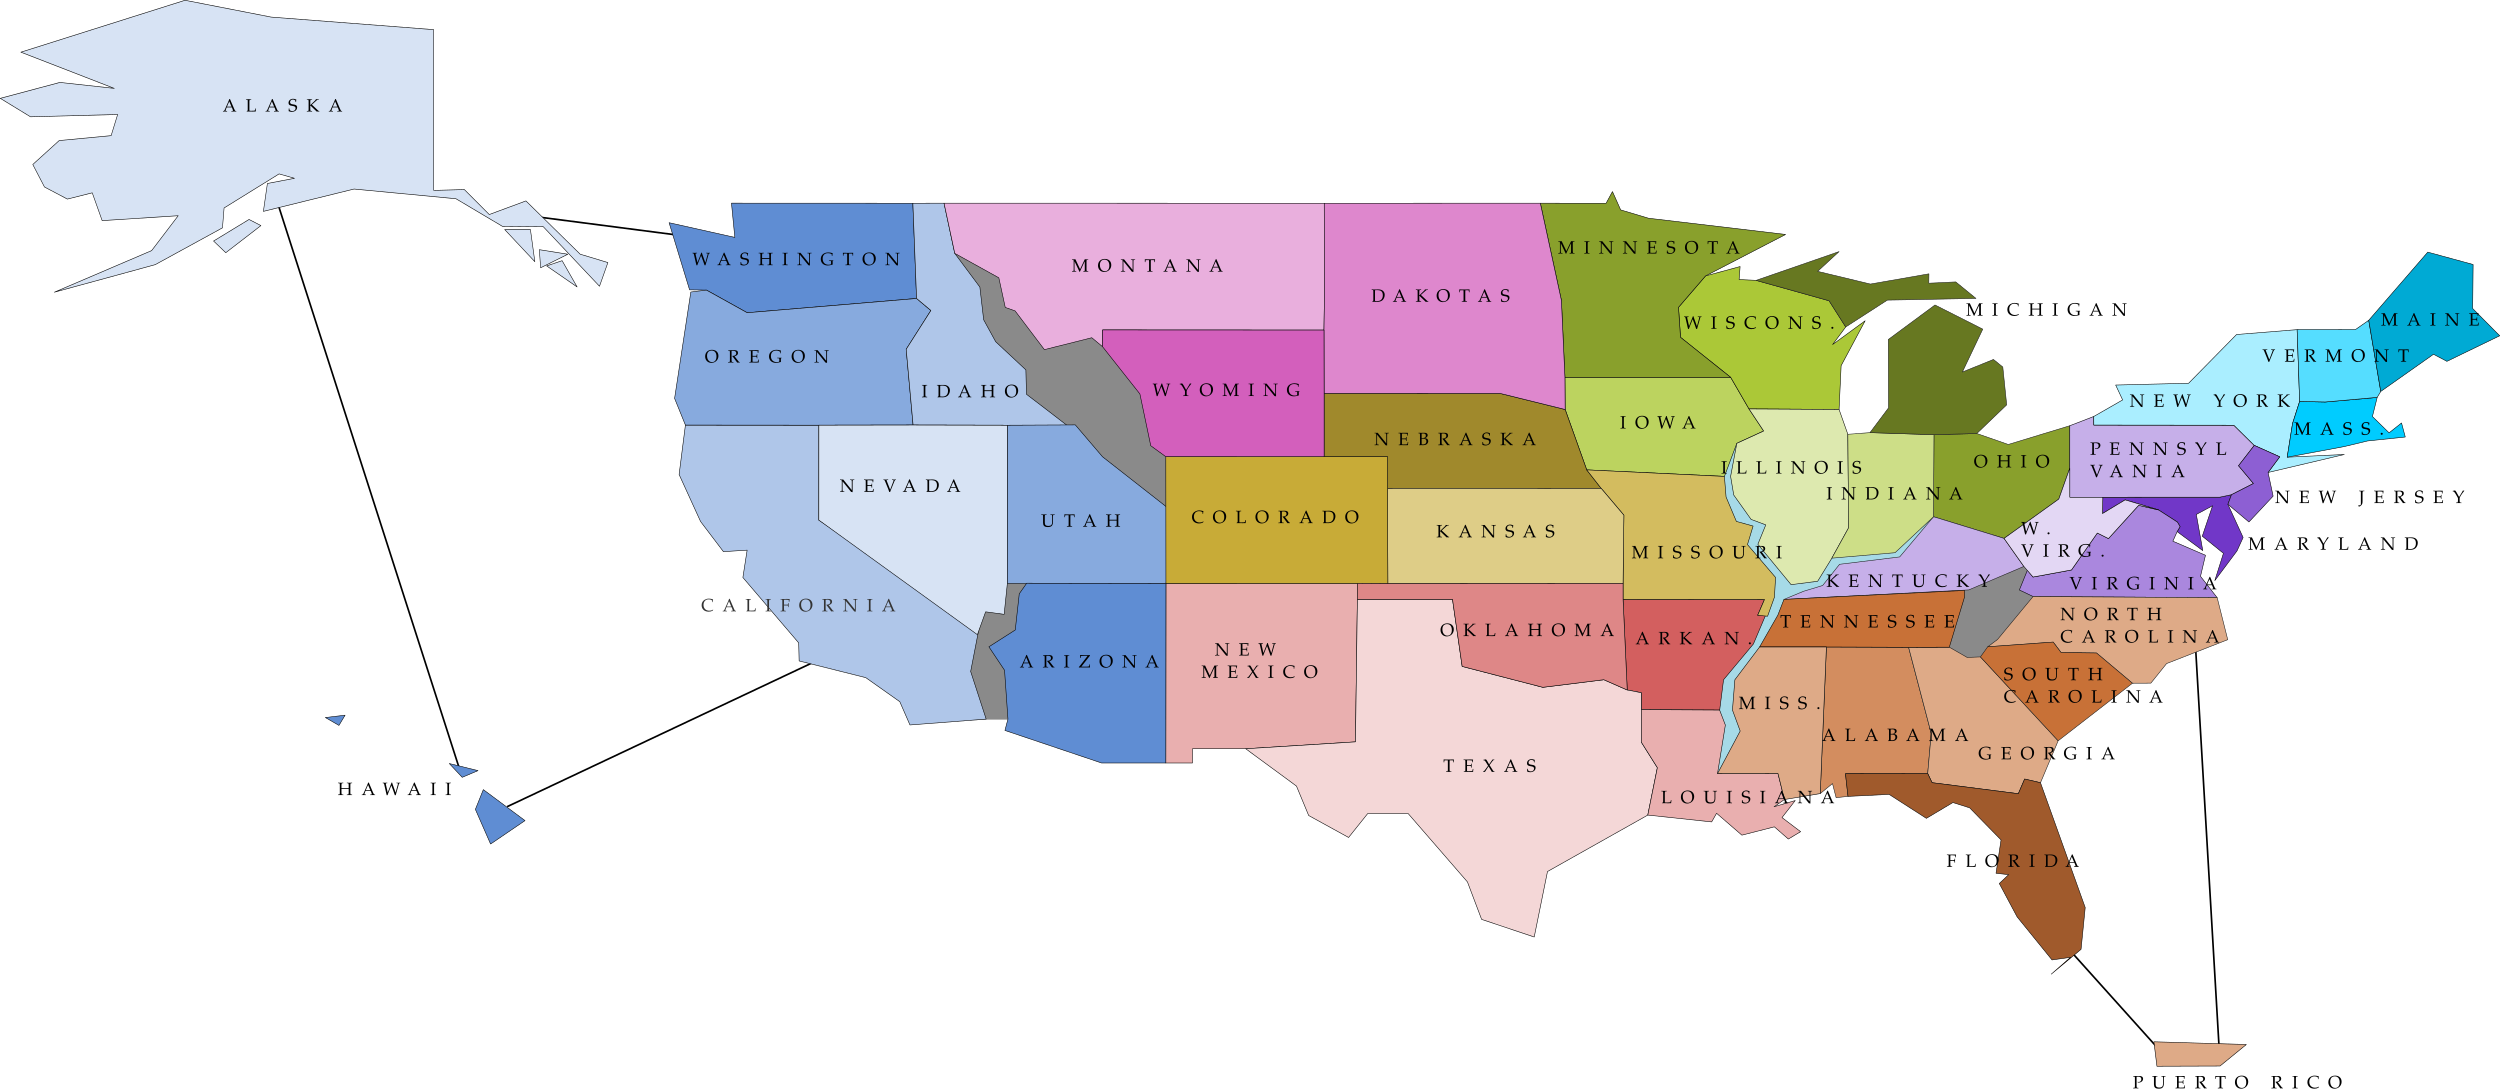
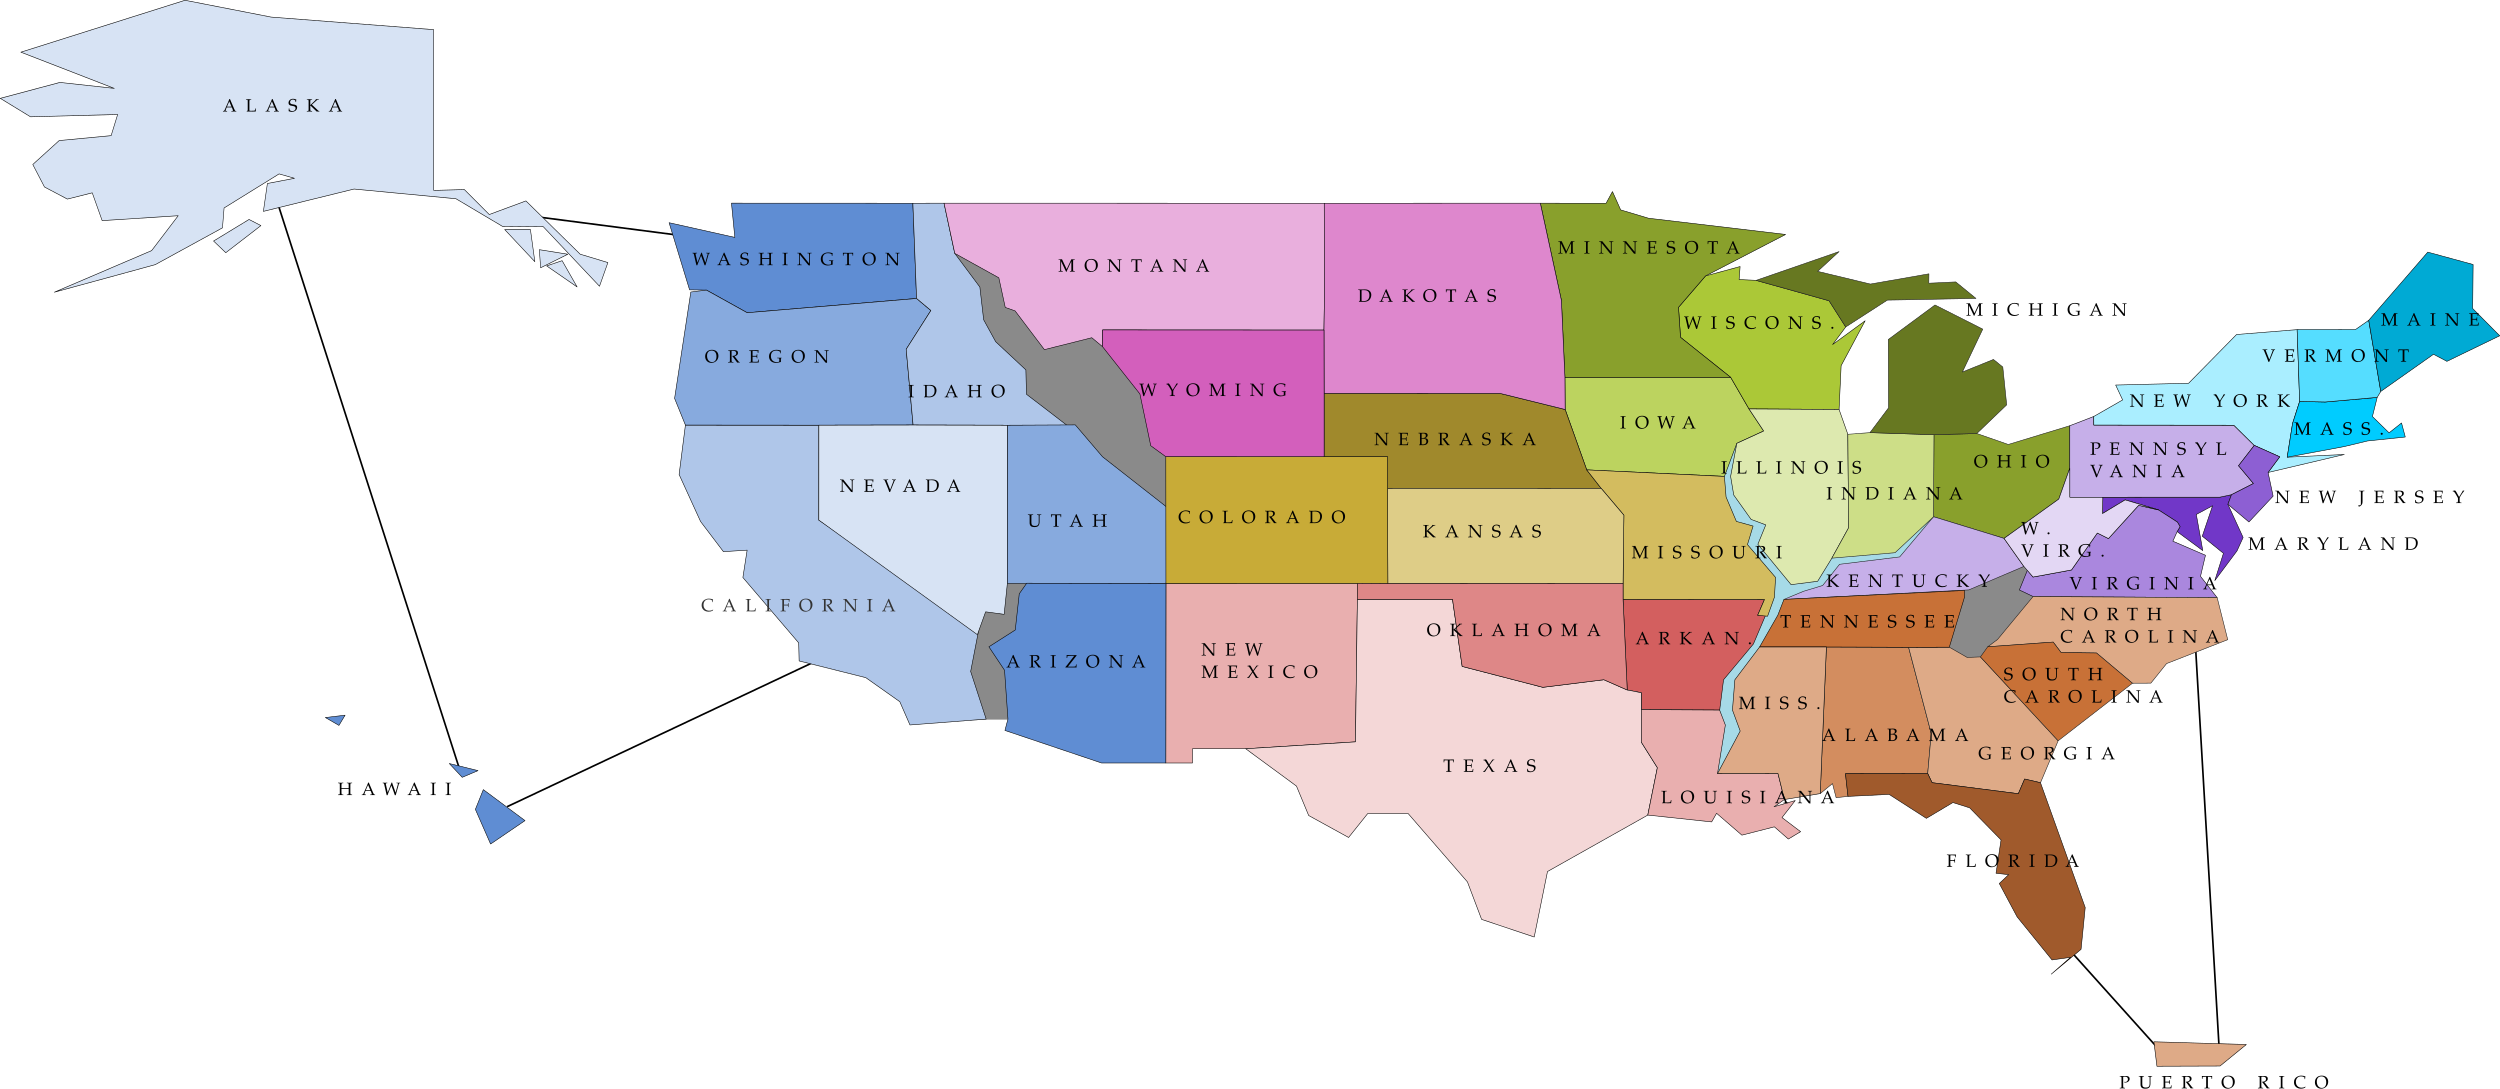
<svg xmlns="http://www.w3.org/2000/svg" width="147.91mm" height="64.407mm" viewBox="0 0 147.91 64.407" version="1.1" id="svg1" xml:space="preserve">
  <defs id="defs1">
    <rect x="208.486" y="1042.02" width="64.1" height="15.378" id="rect56" />
    <linearGradient id="swatch40">
      <stop style="stop-color:#9bb8e2;stop-opacity:1;" offset="0" id="stop40" />
    </linearGradient>
    <linearGradient id="swatch25">
      <stop style="stop-color:#ff4242;stop-opacity:1;" offset="0" id="stop25" />
    </linearGradient>
    <rect x="208.486" y="1042.02" width="64.1" height="15.378" id="rect56-1" />
    <rect x="208.486" y="1042.02" width="64.1" height="15.378" id="rect56-3" />
    <rect x="208.486" y="1042.02" width="64.1" height="15.378" id="rect56-0" />
    <rect x="208.486" y="1042.02" width="64.1" height="15.378" id="rect56-5" />
    <rect x="208.486" y="1042.02" width="64.1" height="15.378" id="rect56-0-6" />
    <rect x="208.486" y="1042.02" width="64.1" height="15.378" id="rect56-0-6-3" />
    <rect x="208.486" y="1042.02" width="64.1" height="15.378" id="rect56-5-6" />
    <rect x="208.486" y="1042.02" width="64.1" height="15.378" id="rect56-5-5" />
    <rect x="208.486" y="1042.02" width="64.1" height="15.378" id="rect56-5-6-0" />
    <rect x="208.486" y="1042.02" width="64.1" height="15.378" id="rect56-5-6-0-0" />
    <rect x="208.486" y="1042.02" width="64.1" height="15.378" id="rect56-5-6-0-0-3" />
    <rect x="208.486" y="1042.02" width="64.1" height="15.378" id="rect56-5-6-0-0-3-6" />
    <rect x="208.486" y="1042.02" width="64.1" height="15.378" id="rect56-5-6-0-0-3-6-3" />
    <rect x="208.486" y="1042.02" width="64.1" height="15.378" id="rect56-5-6-0-0-3-6-3-73" />
    <rect x="208.486" y="1042.02" width="64.1" height="15.378" id="rect56-5-6-0-0-3-6-3-7-2" />
    <rect x="208.486" y="1042.02" width="64.1" height="15.378" id="rect56-5-6-0-0-3-6-3-73-9" />
    <rect x="208.486" y="1042.02" width="64.1" height="15.378" id="rect56-5-6-0-0-3-6-3-73-7" />
    <rect x="208.486" y="1042.02" width="64.1" height="15.378" id="rect56-5-6-0-0-3-6-3-73-3" />
  </defs>
  <g id="layer1" transform="translate(-25.86457,-219.537)">
    <g style="stroke-linecap:round;stroke-linejoin:round" id="g2" transform="matrix(0.2645833,0,0,0.2645833,7.97556,22.24916)">
      <rect style="opacity:0.742;fill:#87cdde;fill-opacity:1;fill-rule:evenodd;stroke:none;stroke-width:0.692;stroke-linejoin:bevel;stroke-dasharray:0.692, 5.533;stroke-dashoffset:0;stroke-opacity:1;paint-order:stroke fill markers" id="rect505" width="67.124" height="76.291" x="433.64" y="843.104" />
      <rect style="opacity:0.763;fill:#666666;fill-opacity:1;fill-rule:evenodd;stroke:none;stroke-width:0.85;stroke-linejoin:bevel;stroke-dasharray:0.85, 6.801;stroke-dashoffset:0;stroke-opacity:1;paint-order:stroke fill markers" id="rect484" width="69.647" height="108.829" x="274.548" y="797.742" />
      <rect style="opacity:0.763;fill:#666666;fill-opacity:1;fill-rule:evenodd;stroke:none;stroke-width:0.35;stroke-linecap:round;stroke-linejoin:bevel;stroke-dasharray:0.35, 2.799;stroke-dashoffset:0;stroke-opacity:1;paint-order:stroke fill markers" id="rect484-2" width="35.832" height="35.827" x="497.288" y="865.295" />
      <path style="fill:none;stroke:#000000;stroke-width:0.378;stroke-linecap:butt;stroke-linejoin:miter;stroke-dasharray:none;stroke-opacity:1" d="m 558.503,889.348 5.34,90.785" id="path96" />
      <path style="fill:none;stroke:#000000;stroke-width:0.378;stroke-linecap:butt;stroke-linejoin:miter;stroke-dasharray:none;stroke-opacity:1" d="m 529.895,957.528 19.886,22.134" id="path95" />
      <path style="fill:none;stroke:#000000;stroke-width:0.378;stroke-linecap:butt;stroke-linejoin:miter;stroke-dasharray:none;stroke-opacity:1" d="m 185.129,793.812 38.612,5.011" id="path94" />
      <path style="fill:none;stroke:#000000;stroke-width:0.378;stroke-linecap:butt;stroke-linejoin:miter;stroke-dasharray:none;stroke-opacity:1" d="m 129.839,791.509 40.665,126.549" id="path92" />
      <path style="fill:none;stroke:#000000;stroke-width:0.378;stroke-linecap:butt;stroke-linejoin:miter;stroke-dasharray:none;stroke-opacity:1" d="m 181.003,926.043 68.21,-32.164" id="path93" />
      <path d="m 537.83,856.845 26.13,-0.01 2.64,-0.56 -0.8,2.15 3.4,7.42 -1.37,3 -4.96,6.64 1.93,-6.1 -4.73,-3.83 2.3,-6.81 -3.64,1.95 1.45,8.08 -5.73,-4.24 0.65,-1.11 -0.58,-1.01 -4.25,-2.74 -7.45,-2.24 -5.07,3.06 z" id="Maryland" style="fill:#7137c8;stroke:#000000;stroke-width:0.121;stroke-linecap:round;stroke-linejoin:round;stroke-dasharray:none;stroke-opacity:1" />
      <path d="m 417.55,830.065 h 37.09 l 4.07,7.03 3.28,4.94 -6,2.75 -2.78,7.4 -30.79,-1.46 -4.82,-13.5 z" id="Iowa" style="fill:#bcd35f;stroke:#000000;stroke-width:0.121;stroke-linecap:round;stroke-linejoin:round;stroke-dasharray:none;stroke-opacity:1" />
      <path d="m 500.07,842.855 9.58,-0.26 7.03,2.45 13.76,-4.19 v 9.49 l -2.46,6.91 -12.24,8.79 -15.77,-4.84 z" id="Ohio" style="fill:#89a02c;stroke:#1b1b1b;stroke-width:0.121;stroke-linecap:round;stroke-linejoin:round;stroke-dasharray:none;stroke-opacity:1" />
      <path d="m 530.44,840.855 5.36,-2.07 0.01,1.92 31.32,0.04 4.57,4.51 -3.52,4.54 3.33,3.98 -4.91,2.5 -2.64,0.56 -26.13,0.01 h -7.39 v -6.5 z" id="Pennsylvania" style="fill:#c6afe9;stroke:#000000;stroke-width:0.121;stroke-linecap:round;stroke-linejoin:round;stroke-dasharray:none;stroke-opacity:1" />
      <path d="m 363.7,833.605 39.35,0.02 14.55,3.6 4.82,13.5 3.24,4.14 -47.78,-0.02 v -7.08 l -14.18,0.01 z" id="Nebraska" style="fill:#a0892c;stroke:#000000;stroke-width:0.121;stroke-linecap:round;stroke-linejoin:round;stroke-dasharray:none;stroke-opacity:1" />
      <path d="m 271.74,791.105 0.83,21.29 -37.88,3.19 -9.11,-5.06 -3.77,-0.06 -4.58,-15.01 14.7,3.29 -0.75,-7.66 z" id="Washington" style="fill:#5f8dd3;stroke:#000000;stroke-width:0.121;stroke-linecap:round;stroke-linejoin:round;stroke-dasharray:none;stroke-opacity:1" />
      <path d="m 549.251,978.61 20.67,0.61 -5.891,4.81 -14.099,0.052 z" id="Puerto Rico" style="fill:#deaa87;stroke:#000000;stroke-width:0.121;stroke-linecap:round;stroke-linejoin:round;stroke-dasharray:none;stroke-opacity:1" />
      <path d="m 476.02,890.325 18.38,0.08 5.06,19.28 -0.79,8.94 -18.39,0.03 0.57,5.08 -2.66,0.29 -0.81,-3.16 -2.74,2.24 z" id="Alabama" style="fill:#d38d5f;stroke:#1b1b1b;stroke-width:0.121;stroke-linecap:round;stroke-linejoin:round;stroke-dasharray:none;stroke-opacity:1" />
      <path d="m 430.55,879.665 31.63,0.03 -1.53,3.54 1.87,-0.24 -2.823,6.659 -6.679,8.001 -0.867,6.78 -17.531,-0.11 v -3.77 l -3.14,-0.61 z" id="Arkansas" style="fill:#d35f5f;stroke:#000000;stroke-width:0.121;stroke-linecap:round;stroke-linejoin:round;stroke-dasharray:none;stroke-opacity:1" />
      <path d="m 328.33,876.125 h 42.82 l -0.01,3.54 -0.43,31.88 -24.55,1.54 h -11.9 v 3.19 h -5.96 z" id="New Mexico" style="fill:#e9afaf;stroke:#000000;stroke-width:0.121;stroke-linecap:round;stroke-linejoin:round;stroke-dasharray:none;stroke-opacity:1" />
      <path d="m 371.14,879.665 h 21.27 l 2.16,15.01 18.04,4.67 13.63,-1.7 5.24,2.3 3.14,0.61 v 3.77 l 0.01,7.28 3.59,5.71 -2.14,10.6 -22.43,12.62 -2.97,14.65 -11.76,-3.94 -3.17,-8.38 -13.26,-15.29 h -9.04 l -4.28,5.35 -8.92,-4.91 -2.73,-6.58 -11.36,-8.35 24.55,-1.54 z" id="Texas" style="fill:#f4d7d7;stroke:#000000;stroke-width:0.121;stroke-linecap:round;stroke-linejoin:round;stroke-dasharray:none;stroke-opacity:1" />
      <path d="m 220.88,840.705 29.84,0.03 -0.01,21.22 35.866,24.001 -1.911,9.849 3.465,10.649 -17.04,1.31 -2.27,-5.2 -7.61,-5.38 -14.9,-3.73 -0.1,-4.04 -12.48,-14.62 0.95,-6.12 -5.3,0.34 -5.11,-6.74 -4.8,-10.51 z" id="California" style="fill:#afc6e9;fill-opacity:1;fill-rule:evenodd;stroke:#000000;stroke-width:0.121;stroke-linecap:round;stroke-linejoin:round;stroke-dasharray:none;stroke-dashoffset:0;stroke-opacity:1" />
      <path d="m 470.87,877.886 4.307,-1.307 3.781,-4.741 13.443,-1.649 7.57,-8.984 15.77,4.84 4.43,6.27 -12.322,5.251 -41.318,2.119 z" id="Kentucky" style="fill:#c6afe9;stroke:#1b1b1b;stroke-width:0.121;stroke-linecap:round;stroke-linejoin:round;stroke-dasharray:none;stroke-opacity:1" />
      <path d="m 494.4,890.405 9.1,-0.03 4.002,2.292 2.958,-0.122 17.38,18.76 -3.95,9.38 -3.54,-0.83 -1.42,3.29 -19.28,-2.47 -0.98,-2.05 0.79,-8.94 z" id="Georgia" style="fill:#deaa87;stroke:#1b1b1b;stroke-width:0.121;stroke-linecap:round;stroke-linejoin:round;stroke-dasharray:none;stroke-opacity:1" />
      <path d="m 448.99,807.355 7.73,-2.1 -0.22,2.91 3.8,0.18 16.32,4.56 3.72,5.86 -2.94,3.94 7.28,-5.32 -5.37,10.04 -0.46,9.79 -20.14,-0.12 -4.07,-7.03 -11.25,-8.98 -0.45,-6.71 z" id="Wisconsin" style="fill:#abc837;stroke:#000000;stroke-width:0.121;stroke-linecap:round;stroke-linejoin:round;stroke-dasharray:none;stroke-opacity:1" />
      <path d="m 225.58,810.525 9.11,5.06 37.88,-3.19 3.2,2.69 -5.52,8.67 1.54,16.94 -21.07,0.04 -29.84,-0.03 -2.42,-5.96 3.63,-23.79 z" id="Oregon" style="fill:#87aade;stroke:#000000;stroke-width:0.121;stroke-linecap:round;stroke-linejoin:round;stroke-dasharray:none;stroke-opacity:1" />
      <path d="m 422.42,850.725 30.79,1.46 0.37,4.6 2.311,5.47 3.732,1.028 -1.254,4.147 6.282,7.349 -0.255,4.415 -1.534,4.258 -2.213,-0.216 1.53,-3.54 -31.63,-0.03 v -3.53 l 0.18,-15.28 -5.07,-5.99 z" id="Missouri" style="fill:#d3bc5f;stroke:#000000;stroke-width:0.121;stroke-linecap:round;stroke-linejoin:round;stroke-dasharray:none;stroke-opacity:1" />
      <path d="m 520.978,873.123 1.242,1.562 8.6,-1.58 5.78,-8.26 2.49,1.24 6.74,-7.43 4.44,1.02 4.25,2.74 0.58,1.01 -0.65,1.11 -0.96,2.14 7.29,3.15 -1.11,4.7 3.73,4.78 -41.17,-0.26 -3.064,-1.46 z" id="Virginia" style="fill:#aa87de;stroke:#000000;stroke-width:0.121;stroke-linecap:round;stroke-linejoin:round;stroke-dasharray:none;stroke-opacity:1" />
      <path d="m 465.16,883.205 1.37,-3.52 40.392,-2.004 -0.005,1.444 -3.418,11.25 -9.1,0.03 -18.38,-0.08 h -14.94 z" id="Tennessee" style="fill:#c87137;stroke:#000000;stroke-width:0.121;stroke-linecap:round;stroke-linejoin:round;stroke-dasharray:none;stroke-opacity:1" />
      <path d="m 434.62,904.325 17.521,0.11 1.28,3.353 -1.752,10.847 13.52,-0.02 1.45,5.82 -2.33,1.62 4.74,-1.39 -2.96,3.81 4.16,3.15 -2.74,1.65 -3.13,-2.73 -7.26,1.86 -5.66,-4.89 -1.1,1.93 -14.28,-1.53 2.14,-10.6 -3.59,-5.71 z" id="Louisiana" style="fill:#e9afaf;stroke:#000000;stroke-width:0.121;stroke-linecap:round;stroke-linejoin:round;stroke-dasharray:none;stroke-opacity:1" />
      <path d="m 535.8,838.785 6.46,-3.7 -1.56,-3.33 16.31,-0.4 10.72,-10.9 13.55,-1.09 0.56,16.05 -1.58,4.93 -1.2,7.54 12.76,-0.6 -17.04,4.02 2.6,-3.5 -5.68,-2.55 -4.57,-4.51 -31.32,-0.04 z" id="New York" style="fill:#aaeeff;stroke:#000000;stroke-width:0.121;stroke-linecap:round;stroke-linejoin:round;stroke-dasharray:none;stroke-opacity:1" />
      <path d="m 272.57,812.395 -0.83,-21.29 6.97,-0.01 2.4,11.22 5.612,7.529 0.848,7.316 2.693,4.913 6.747,6.295 0.141,5.458 4.669,3.567 5.021,3.874 -13.912,-0.522 -21.14,-0.05 -1.54,-16.94 5.52,-8.67 z" id="Idaho" style="fill:#afc6e9;stroke:#000000;stroke-width:0.121;stroke-linecap:round;stroke-linejoin:round;stroke-dasharray:none;stroke-opacity:1" />
      <path d="m 498.67,918.625 0.98,2.05 19.28,2.47 1.42,-3.29 3.54,0.83 10,27.91 -0.93,9.34 -6.66,5.55 4.31,-3.76 -4.14,0.58 -7.8,-9.62 -3.99,-7.47 2.09,-1.98 -2.82,-0.31 1.12,-7.45 -7.02,-7.18 -3.75,-1.18 -5.93,3.53 -8.34,-5.36 -9.18,0.45 -0.57,-5.08 z" id="Florida" style="fill:#a05a2c;stroke:#000000;stroke-width:0.121;stroke-linecap:round;stroke-linejoin:round;stroke-dasharray:none;stroke-opacity:1" />
      <path d="m 454.597,852.185 1.393,-7.4 6,-2.75 -3.28,-4.94 20.14,0.12 1.96,5.55 0.18,20.9 -3.75,6.8 -3.18,5.17 -5.939,0.755 -7.431,-9.025 1.77,-4.34 -3.281,-1.221 -3.883,-5.457 z" id="Illinois" style="fill:#dde9af;stroke:#000000;stroke-width:0.121;stroke-linecap:round;stroke-linejoin:round;stroke-dasharray:none;stroke-opacity:1" />
      <path d="m 278.71,791.095 85.02,0.01 0.03,21.64 -0.09,6.72 -49.5,-0.03 -0.03,3.73 -2.39,-1.99 -10.6,2.66 -6.55,-8.66 -2.201,-0.774 -1.439,-6.626 -9.85,-5.46 z" id="Montana" style="fill:#e9afdd;stroke:#000000;stroke-width:0.121;stroke-linecap:round;stroke-linejoin:round;stroke-dasharray:none;stroke-opacity:1" />
      <path d="m 412.05,791.095 14.7,0.02 1.43,-2.62 1.83,4.1 6.23,1.86 30.65,3.63 -17.9,9.27 -6.05,7.02 0.45,6.71 11.25,8.98 h -37.09 l -0.79,-17.25 z" id="Minnesota" style="fill:#89a02c;stroke:#000000;stroke-width:0.121;stroke-linecap:round;stroke-linejoin:round;stroke-dasharray:none;stroke-opacity:1" />
      <path d="m 480.81,842.765 4.95,-0.37 14.31,0.46 -0.1,18.35 -8.6,8.04 -14.13,1.22 3.75,-6.8 z" id="Indiana" style="fill:#cdde87;stroke:#1b1b1b;stroke-width:0.121;stroke-linecap:round;stroke-linejoin:round;stroke-dasharray:none;stroke-opacity:1" />
      <path d="m 581.84,835.415 5.71,0.13 11.63,-1.03 -1.07,4.28 3.73,3.65 2.78,-2.21 0.84,3.14 -8.43,0.88 -5.24,1.26 -12.73,2.37 1.2,-7.54 z" id="Massachusetts" style="fill:#00ccff;stroke:#000000;stroke-width:0.121;stroke-linecap:round;stroke-linejoin:round;stroke-dasharray:none;stroke-opacity:1" />
      <path d="m 377.88,854.845 47.78,0.02 5.07,5.99 -0.18,15.28 -52.6,0.04 z" id="Kansas" style="fill:#decd87;stroke:#000000;stroke-width:0.121;stroke-linecap:round;stroke-linejoin:round;stroke-dasharray:none;stroke-opacity:1" />
      <path d="m 250.72,840.735 21.07,-0.04 21.14,0.05 -0.06,35.38 -0.72,6.91 -4.14,-0.57 -1.84,5.114 -35.46,-25.624 z" id="Nevada" style="fill:#d7e3f4;stroke:#000000;stroke-width:0.121;stroke-linecap:round;stroke-linejoin:round;stroke-dasharray:none;stroke-opacity:1" />
      <path d="m 581.28,819.365 13.05,-0.02 2.96,-2.07 2.69,15.91 -0.8,1.33 -11.63,1.03 -5.71,-0.13 z" id="Vermont" style="fill:#55ddff;stroke:#000000;stroke-width:0.121;stroke-linecap:round;stroke-linejoin:round;stroke-dasharray:none;stroke-opacity:1" />
      <path d="m 566.6,856.275 4.91,-2.5 -3.33,-3.98 3.52,-4.54 5.68,2.55 -2.6,3.5 1.13,5.29 -5.41,5.78 -4.7,-3.95 z" id="New Jersey" style="fill:#8d5fd3;stroke:#000000;stroke-width:0.121;stroke-linecap:round;stroke-linejoin:round;stroke-dasharray:none;stroke-opacity:1" />
      <path d="m 522.23,879.045 41.17,0.26 2.36,9.39 -13.67,5.34 -3.52,4.38 -4.12,0.02 -8.03,-6.76 -7.95,-0.13 -1.74,-2.31 -14.64,1.05 2.195,-1.638 z" id="North Carolina" style="fill:#deaa87;stroke:#1b1b1b;stroke-width:0.121;stroke-linecap:round;stroke-linejoin:round;stroke-dasharray:none;stroke-opacity:1" />
      <path d="m 292.93,840.745 15.134,-0.08 6.086,7.13 18.484,14.482 -4.304,13.848 h -35.46 z" id="Utah" style="fill:#87aade;stroke:#000000;stroke-width:0.121;stroke-linecap:round;stroke-linejoin:round;stroke-dasharray:none;stroke-opacity:1" />
      <path d="m 363.73,791.105 48.32,-0.01 4.71,21.72 0.79,17.25 0.05,7.16 -14.55,-3.6 -39.35,-0.02 -0.03,-14.14 0.09,-6.72 z" id="Dakotas" style="fill:#de87cd;stroke:#000000;stroke-width:0.121;stroke-linecap:round;stroke-linejoin:round;stroke-dasharray:none;stroke-opacity:1" />
      <path d="m 512.09,890.285 14.64,-1.05 1.74,2.31 7.95,0.13 8.03,6.76 -16.61,12.87 -17.38,-18.76 z" id="South Carolina" style="fill:#c87137;stroke:#1b1b1b;stroke-width:0.121;stroke-linecap:round;stroke-linejoin:round;stroke-dasharray:none;stroke-opacity:1" />
      <path d="m 455.01,904.435 0.54,-6.78 5.53,-7.33 h 14.94 l -1.38,32.78 -8,1.33 -1.45,-5.82 -13.52,0.02 5.07,-9.51 z" id="Mississippi" style="fill:#deaa87;stroke:#000000;stroke-width:0.121;stroke-linecap:round;stroke-linejoin:round;stroke-dasharray:none;stroke-opacity:1" />
      <path d="m 328.3,847.775 h 35.4 l 14.18,-0.01 v 7.08 l 0.07,21.33 -6.8,-0.05 h -42.82 z" id="Colorado" style="fill:#c8ab37;stroke:#000000;stroke-width:0.121;stroke-linecap:round;stroke-linejoin:round;stroke-dasharray:none;stroke-opacity:1" />
      <path d="m 371.15,876.125 6.8,0.05 52.6,-0.04 v 3.53 l 0.93,20.28 -5.24,-2.3 -13.63,1.7 -18.04,-4.67 -2.16,-15.01 h -21.27 z" id="Oklahoma" style="fill:#de8787;stroke:#000000;stroke-width:0.121;stroke-linecap:round;stroke-linejoin:round;stroke-dasharray:none;stroke-opacity:1" />
      <path d="m 363.67,819.465 0.03,14.14 v 14.17 h -35.4 l -3.366,-2.445 -2.428,-11.581 -8.366,-10.585 0.03,-3.73 z" id="Wyoming" style="fill:#d35fbc;stroke:#000000;stroke-width:0.121;stroke-linecap:round;stroke-linejoin:round;stroke-dasharray:none;stroke-opacity:1" />
      <path d="m 515.74,866.045 12.24,-8.79 2.46,-6.91 v 6.5 h 7.39 l -0.08,3.65 5.07,-3.06 7.45,2.24 -4.44,-1.02 -6.74,7.43 -2.49,-1.24 -5.78,8.26 -8.6,1.58 -2.05,-2.37 z" id="West Virginia" style="fill:#e3d7f4;stroke:#000000;stroke-width:0.121;stroke-linecap:round;stroke-linejoin:round;stroke-dasharray:none;stroke-opacity:1" />
      <path d="m 597.29,817.275 13.2,-15.24 10.14,2.77 -0.1,9.84 6.05,6.09 -11.81,5.72 -3,-1.58 -11.79,8.31 z" id="Maine" style="fill:#00aad4;stroke:#000000;stroke-width:0.121;stroke-linecap:round;stroke-linejoin:round;stroke-dasharray:none;stroke-opacity:1" />
      <path d="m 173.913,926.64 1.776,-4.415 9.324,6.926 -7.7,5.239 z m -5.835,-10.25 6.419,1.586 -3.527,1.497 z m -27.718,-10.288 4.415,-0.52 -1.37,2.283 z" fill-rule="evenodd" id="Hawaii" style="fill:#5f8dd3;stroke:#000000;stroke-width:0.121;stroke-linecap:round;stroke-linejoin:round;stroke-dasharray:none;stroke-opacity:1" />
      <path d="m 293,906.455 -0.76,-10.92 -3.5,-5.25 5.898,-3.762 0.893,-8.088 1.657,-2.364 31.141,0.053 -0.03,40.15 h -14.35 l -21.62,-7.283 z" id="Arizona" style="fill:#5f8dd3;stroke:#000000;stroke-width:0.121;stroke-linecap:round;stroke-linejoin:round;stroke-dasharray:none;stroke-opacity:1" />
      <g id="RiskMapV2-2-0-3" transform="matrix(0.5043172,0,0,0.5432964,31.19301,745.1743)" style="stroke:#000000;stroke-width:0.231;stroke-linecap:round;stroke-linejoin:round;stroke-dasharray:none;stroke-opacity:1">
        <path d="m 314.6,110.33 6.86,-2.15 6.64,10.8 z m -3.25,-6.68 12.63,1.87 -12.05,5.58 z m -15.37,-8.3 11.42,-0.01 1.96,13.25 z m -129.07,4.74 15.73,-8.88 5.26,2.53 -15.58,11.15 z M 72.33,41.36 98.75,34.81 122.88,37.26 81.47,22.36 154.24,1 l 38.21,6.92 72.07,5.17 0.01,66.17 13.57,-0.36 11.05,10.28 16.26,-5.6 24.06,21.93 12.28,3.44 -3.72,9.75 L 313.1,94.19 295,94.05 274.4,82.69 l -45.2,-4 -40.2,9.19 1.78,-11.48 12,-2.13 -6.82,-1.81 -24.39,14.02 -0.71,8.18 -29.82,15.15 -44.72,11.34 43.13,-17.12 11.78,-14.36 -33.72,2.02 -4.39,-11.44 -11.04,2.57 -10.15,-4.98 -5.18,-9.26 11.7,-9.84 23.04,-2.03 2.89,-8.7 -38.64,0.95 z" fill-rule="evenodd" id="Alaska" style="fill:#d7e3f4;stroke:#000000;stroke-width:0.231;stroke-dasharray:none;stroke-opacity:1" />
      </g>
      <path d="m 509.65,842.595 -9.58,0.26 -14.31,-0.46 4.14,-5.52 -0.05,-15.3 10.45,-7.72 10.68,5.4 -4.56,9.59 6.95,-2.81 2.09,1.69 0.87,8.46 z m -49.35,-34.25 18.55,-6.43 -4.8,4.42 11.81,2.84 13.08,-2.29 -0.03,2.1 6.03,-0.29 4.52,3.69 -19.82,0.38 -9.3,6 -3.72,-5.86 z" fill-rule="evenodd" id="Michigan" style="fill:#677821;stroke:#1b1b1b;stroke-width:0.121;stroke-linecap:round;stroke-linejoin:round;stroke-dasharray:none;stroke-opacity:1" />
      <text xml:space="preserve" id="LabelCalifornia" style="font-style:normal;font-variant:normal;font-weight:normal;font-stretch:normal;font-size:4px;line-height:1.25;font-family:Palatino;-inkscape-font-specification:'Palatino, Normal';font-variant-ligatures:normal;font-variant-caps:normal;font-variant-numeric:normal;font-variant-east-asian:normal;letter-spacing:2px;white-space:pre;shape-inside:url(#rect56);display:inline;fill:#333333" transform="translate(15.92512,-163.1515)">
        <tspan x="208.486" y="1045.511" id="tspan1">CALIFORNIA</tspan>
      </text>
      <text xml:space="preserve" transform="translate(46.90886,-189.8722)" id="LabelNevada" style="font-style:normal;font-variant:normal;font-weight:normal;font-stretch:normal;font-size:4px;line-height:1.25;font-family:Palatino;-inkscape-font-specification:'Palatino, Normal';font-variant-ligatures:normal;font-variant-caps:normal;font-variant-numeric:normal;font-variant-east-asian:normal;letter-spacing:2px;white-space:pre;shape-inside:url(#rect56-1);display:inline;stroke-linecap:round;stroke-linejoin:round">
        <tspan x="208.486" y="1045.511" id="tspan2">NEVADA</tspan>
      </text>
      <text xml:space="preserve" transform="translate(16.71406,-218.7877)" id="LabelOregon" style="font-style:normal;font-variant:normal;font-weight:normal;font-stretch:normal;font-size:4px;line-height:1.25;font-family:Palatino;-inkscape-font-specification:'Palatino, Normal';font-variant-ligatures:normal;font-variant-caps:normal;font-variant-numeric:normal;font-variant-east-asian:normal;letter-spacing:2px;white-space:pre;shape-inside:url(#rect56-3);display:inline;stroke-linecap:round;stroke-linejoin:round">
        <tspan x="208.486" y="1045.511" id="tspan3">OREGON</tspan>
      </text>
      <text xml:space="preserve" transform="translate(13.94551,-240.5634)" id="LabelWashington" style="font-style:normal;font-variant:normal;font-weight:normal;font-stretch:normal;font-size:4px;line-height:1.25;font-family:Palatino;-inkscape-font-specification:'Palatino, Normal';font-variant-ligatures:normal;font-variant-caps:normal;font-variant-numeric:normal;font-variant-east-asian:normal;letter-spacing:2px;white-space:pre;shape-inside:url(#rect56-0);display:inline;stroke-linecap:round;stroke-linejoin:round">
        <tspan x="208.486" y="1045.511" id="tspan4">WASHINGTON</tspan>
      </text>
      <text xml:space="preserve" transform="translate(-91.07623,-274.9187)" id="LabelAlaska" style="font-style:normal;font-variant:normal;font-weight:normal;font-stretch:normal;font-size:4px;line-height:1.25;font-family:Palatino;-inkscape-font-specification:'Palatino, Normal';font-variant-ligatures:normal;font-variant-caps:normal;font-variant-numeric:normal;font-variant-east-asian:normal;letter-spacing:2px;white-space:pre;shape-inside:url(#rect56-0-6);display:inline;stroke-linecap:round;stroke-linejoin:round">
        <tspan x="208.486" y="1045.511" id="tspan5">ALASKA</tspan>
      </text>
      <text xml:space="preserve" transform="translate(-65.37271,-122.0735)" id="LabelHawaii" style="font-style:normal;font-variant:normal;font-weight:normal;font-stretch:normal;font-size:4px;line-height:1.25;font-family:Palatino;-inkscape-font-specification:'Palatino, Normal';font-variant-ligatures:normal;font-variant-caps:normal;font-variant-numeric:normal;font-variant-east-asian:normal;letter-spacing:2px;white-space:pre;shape-inside:url(#rect56-0-6-3);display:inline;stroke-linecap:round;stroke-linejoin:round">
        <tspan x="208.486" y="1045.511" id="tspan6">HAWAII</tspan>
      </text>
      <text xml:space="preserve" transform="translate(62.19049,-211.0183)" id="LabelIdaho" style="font-style:normal;font-variant:normal;font-weight:normal;font-stretch:normal;font-size:4px;line-height:1.25;font-family:Palatino;-inkscape-font-specification:'Palatino, Normal';font-variant-ligatures:normal;font-variant-caps:normal;font-variant-numeric:normal;font-variant-east-asian:normal;letter-spacing:2px;white-space:pre;shape-inside:url(#rect56-5);display:inline;stroke-linecap:round;stroke-linejoin:round">
-         <tspan x="208.486" y="1045.511" id="tspan7"> IDAHO</tspan>
+         <tspan x="208.486" y="1045.511" id="tspan7">IDAHO</tspan>
      </text>
      <text xml:space="preserve" transform="translate(95.77461,-239.113)" id="LabelMontana" style="font-style:normal;font-variant:normal;font-weight:normal;font-stretch:normal;font-size:4px;line-height:1.25;font-family:Palatino;-inkscape-font-specification:'Palatino, Normal';font-variant-ligatures:normal;font-variant-caps:normal;font-variant-numeric:normal;font-variant-east-asian:normal;letter-spacing:2px;white-space:pre;shape-inside:url(#rect56-5-6);display:inline;stroke-linecap:round;stroke-linejoin:round">
-         <tspan x="208.486" y="1045.511" id="tspan8"> MONTANA</tspan>
+         <tspan x="208.486" y="1045.511" id="tspan8">MONTANA</tspan>
      </text>
      <text xml:space="preserve" transform="translate(162.7642,-232.3719)" id="LabelDakotas" style="font-style:normal;font-variant:normal;font-weight:normal;font-stretch:normal;font-size:4px;line-height:1.25;font-family:Palatino;-inkscape-font-specification:'Palatino, Normal';font-variant-ligatures:normal;font-variant-caps:normal;font-variant-numeric:normal;font-variant-east-asian:normal;letter-spacing:2px;white-space:pre;shape-inside:url(#rect56-5-6-0);display:inline;stroke-linecap:round;stroke-linejoin:round">
-         <tspan x="208.486" y="1045.511" id="tspan9"> DAKOTAS</tspan>
+         <tspan x="208.486" y="1045.511" id="tspan9">DAKOTAS</tspan>
      </text>
      <text xml:space="preserve" transform="translate(122.5777,-182.8793)" id="LabelColorado" style="font-style:normal;font-variant:normal;font-weight:normal;font-stretch:normal;font-size:4px;line-height:1.25;font-family:Palatino;-inkscape-font-specification:'Palatino, Normal';font-variant-ligatures:normal;font-variant-caps:normal;font-variant-numeric:normal;font-variant-east-asian:normal;letter-spacing:2px;white-space:pre;shape-inside:url(#rect56-5-6-0-0);display:inline;stroke-linecap:round;stroke-linejoin:round">
-         <tspan x="208.486" y="1045.511" id="tspan10"> COLORADO</tspan>
+         <tspan x="208.486" y="1045.511" id="tspan10">COLORADO</tspan>
      </text>
      <text xml:space="preserve" transform="translate(88.93055,-182.0725)" id="LabelUtah" style="font-style:normal;font-variant:normal;font-weight:normal;font-stretch:normal;font-size:4px;line-height:1.25;font-family:Palatino;-inkscape-font-specification:'Palatino, Normal';font-variant-ligatures:normal;font-variant-caps:normal;font-variant-numeric:normal;font-variant-east-asian:normal;letter-spacing:2px;white-space:pre;shape-inside:url(#rect56-5-6-0-0-3);display:inline;stroke-linecap:round;stroke-linejoin:round">
-         <tspan x="208.486" y="1045.511" id="tspan11"> UTAH</tspan>
+         <tspan x="208.486" y="1045.511" id="tspan11">UTAH</tspan>
      </text>
      <text xml:space="preserve" transform="translate(84.1297,-150.6048)" id="LabelArizona" style="font-style:normal;font-variant:normal;font-weight:normal;font-stretch:normal;font-size:4px;line-height:1.25;font-family:Palatino;-inkscape-font-specification:'Palatino, Normal';font-variant-ligatures:normal;font-variant-caps:normal;font-variant-numeric:normal;font-variant-east-asian:normal;letter-spacing:2px;white-space:pre;shape-inside:url(#rect56-5-6-0-0-3-6);display:inline;stroke-linecap:round;stroke-linejoin:round">
-         <tspan x="208.486" y="1045.511" id="tspan12"> ARIZONA</tspan>
+         <tspan x="208.486" y="1045.511" id="tspan12">ARIZONA</tspan>
      </text>
      <text xml:space="preserve" transform="translate(127.7719,-153.2711)" id="LabelNewMexico" style="font-style:normal;font-variant:normal;font-weight:normal;font-stretch:normal;font-size:4px;line-height:1.25;font-family:Palatino;-inkscape-font-specification:'Palatino, Normal';font-variant-ligatures:normal;font-variant-caps:normal;font-variant-numeric:normal;font-variant-east-asian:normal;letter-spacing:2px;white-space:pre;shape-inside:url(#rect56-5-6-0-0-3-6-3);display:inline;stroke-linecap:round;stroke-linejoin:round">
-         <tspan x="208.486" y="1045.511" id="tspan13"> NEW
+         <tspan x="208.486" y="1045.511" id="tspan13">NEW
</tspan>
        <tspan x="208.486" y="1050.511" id="tspan14">MEXICO</tspan>
      </text>
      <text xml:space="preserve" transform="translate(333.0359,-56.48647)" id="LabelPuertoRico" style="font-style:normal;font-variant:normal;font-weight:normal;font-stretch:normal;font-size:4px;line-height:1.25;font-family:Palatino;-inkscape-font-specification:'Palatino, Normal';font-variant-ligatures:normal;font-variant-caps:normal;font-variant-numeric:normal;font-variant-east-asian:normal;letter-spacing:2px;white-space:pre;shape-inside:url(#rect56-5-6-0-0-3-6-3-7-2);display:inline;stroke-linecap:round;stroke-linejoin:round">
-         <tspan x="208.486" y="1045.511" id="tspan15"> PUERTO RICO</tspan>
+         <tspan x="208.486" y="1045.511" id="tspan15">PUERTO RICO</tspan>
      </text>
      <text xml:space="preserve" transform="translate(178.1497,-157.6214)" id="LabelOklahoma" style="font-style:normal;font-variant:normal;font-weight:normal;font-stretch:normal;font-size:4px;line-height:1.25;font-family:Palatino;-inkscape-font-specification:'Palatino, Normal';font-variant-ligatures:normal;font-variant-caps:normal;font-variant-numeric:normal;font-variant-east-asian:normal;letter-spacing:2px;white-space:pre;shape-inside:url(#rect56-5-6-0-0-3-6-3-73);display:inline;stroke-linecap:round;stroke-linejoin:round">
-         <tspan x="208.486" y="1045.511" id="tspan16"> OKLAHOMA</tspan>
+         <tspan x="208.486" y="1045.511" id="tspan16">OKLAHOMA</tspan>
      </text>
      <text xml:space="preserve" transform="translate(177.2977,-179.7042)" id="LabelKansas" style="font-style:normal;font-variant:normal;font-weight:normal;font-stretch:normal;font-size:4px;line-height:1.25;font-family:Palatino;-inkscape-font-specification:'Palatino, Normal';font-variant-ligatures:normal;font-variant-caps:normal;font-variant-numeric:normal;font-variant-east-asian:normal;letter-spacing:2px;white-space:pre;shape-inside:url(#rect56-5-6-0-0-3-6-3-73-9);display:inline;stroke-linecap:round;stroke-linejoin:round">
-         <tspan x="208.486" y="1045.511" id="tspan17"> KANSAS</tspan>
+         <tspan x="208.486" y="1045.511" id="tspan17">KANSAS</tspan>
      </text>
      <text xml:space="preserve" transform="translate(113.8671,-211.3044)" id="LabelWyoming" style="font-style:normal;font-variant:normal;font-weight:normal;font-stretch:normal;font-size:4px;line-height:1.25;font-family:Palatino;-inkscape-font-specification:'Palatino, Normal';font-variant-ligatures:normal;font-variant-caps:normal;font-variant-numeric:normal;font-variant-east-asian:normal;letter-spacing:2px;white-space:pre;shape-inside:url(#rect56-5-5);display:inline;stroke-linecap:round;stroke-linejoin:round">
-         <tspan x="208.486" y="1045.511" id="tspan18"> WYOMING</tspan>
+         <tspan x="208.486" y="1045.511" id="tspan18">WYOMING</tspan>
      </text>
      <text xml:space="preserve" style="font-style:normal;font-variant:normal;font-weight:normal;font-stretch:normal;font-size:4px;line-height:1.25;font-family:Palatino;-inkscape-font-specification:'Palatino, Normal';font-variant-ligatures:normal;font-variant-caps:normal;font-variant-numeric:normal;font-variant-east-asian:normal;letter-spacing:2px" x="374.916" y="845.192" id="LabelNebraska">
        <tspan id="tspan58" x="374.916" y="845.192">NEBRASKA</tspan>
      </text>
      <text xml:space="preserve" style="font-style:normal;font-variant:normal;font-weight:normal;font-stretch:normal;font-size:4px;line-height:1.25;font-family:Palatino;-inkscape-font-specification:'Palatino, Normal';font-variant-ligatures:normal;font-variant-caps:normal;font-variant-numeric:normal;font-variant-east-asian:normal;letter-spacing:2px" x="429.862" y="841.466" id="LabelIowa">
        <tspan id="tspan59" x="429.862" y="841.466">IOWA</tspan>
      </text>
      <text xml:space="preserve" style="font-style:normal;font-variant:normal;font-weight:normal;font-stretch:normal;font-size:4px;line-height:1.25;font-family:Palatino;-inkscape-font-specification:'Palatino, Normal';font-variant-ligatures:normal;font-variant-caps:normal;font-variant-numeric:normal;font-variant-east-asian:normal;letter-spacing:2px" x="415.996" y="802.351" id="LabelMinnesota">
        <tspan id="tspan60" x="415.996" y="802.351">MINNESOTA</tspan>
      </text>
      <text xml:space="preserve" style="font-style:normal;font-variant:normal;font-weight:normal;font-stretch:normal;font-size:4px;line-height:1.25;font-family:Palatino;-inkscape-font-specification:'Palatino, Normal';font-variant-ligatures:normal;font-variant-caps:normal;font-variant-numeric:normal;font-variant-east-asian:normal;letter-spacing:2px" x="444.165" y="819.171" id="LabelWisconsin">
        <tspan x="444.165" y="819.171" id="tspan90">WISCONS.</tspan>
      </text>
      <text xml:space="preserve" style="font-style:normal;font-variant:normal;font-weight:normal;font-stretch:normal;font-size:4px;line-height:1.25;font-family:Palatino;-inkscape-font-specification:'Palatino, Normal';font-variant-ligatures:normal;font-variant-caps:normal;font-variant-numeric:normal;font-variant-east-asian:normal;letter-spacing:2px" x="507.255" y="816.235" id="LabelMichigan">
        <tspan id="tspan62" x="507.255" y="816.235">MICHIGAN</tspan>
      </text>
      <text xml:space="preserve" style="font-style:normal;font-variant:normal;font-weight:normal;font-stretch:normal;font-size:4px;line-height:1.25;font-family:Palatino;-inkscape-font-specification:'Palatino, Normal';font-variant-ligatures:normal;font-variant-caps:normal;font-variant-numeric:normal;font-variant-east-asian:normal;letter-spacing:2px" x="452.464" y="851.537" id="LabelIllinois">
        <tspan id="tspan63" x="452.464" y="851.537">ILLINOIS</tspan>
      </text>
      <text xml:space="preserve" style="font-style:normal;font-variant:normal;font-weight:normal;font-stretch:normal;font-size:4px;line-height:1.25;font-family:Palatino;-inkscape-font-specification:'Palatino, Normal';font-variant-ligatures:normal;font-variant-caps:normal;font-variant-numeric:normal;font-variant-east-asian:normal;letter-spacing:2px" x="476.004" y="857.335" id="LabelIndiana">
        <tspan id="tspan64" x="476.004" y="857.335">INDIANA</tspan>
      </text>
      <text xml:space="preserve" style="font-style:normal;font-variant:normal;font-weight:normal;font-stretch:normal;font-size:4px;line-height:1.25;font-family:Palatino;-inkscape-font-specification:'Palatino, Normal';font-variant-ligatures:normal;font-variant-caps:normal;font-variant-numeric:normal;font-variant-east-asian:normal;letter-spacing:2px" x="508.962" y="850.169" id="LabelOhio">
        <tspan id="tspan65" x="508.962" y="850.169">OHIO</tspan>
      </text>
      <text xml:space="preserve" style="font-style:normal;font-variant:normal;font-weight:normal;font-stretch:normal;font-size:4px;line-height:1.25;font-family:Palatino;-inkscape-font-specification:'Palatino, Normal';font-variant-ligatures:normal;font-variant-caps:normal;font-variant-numeric:normal;font-variant-east-asian:normal;letter-spacing:2px" x="475.991" y="876.884" id="LabelKentucky">
        <tspan id="tspan66" x="475.991" y="876.884">KENTUCKY</tspan>
      </text>
      <text xml:space="preserve" style="font-style:normal;font-variant:normal;font-weight:normal;font-stretch:normal;font-size:4px;line-height:1.25;font-family:Palatino;-inkscape-font-specification:'Palatino, Normal';font-variant-ligatures:normal;font-variant-caps:normal;font-variant-numeric:normal;font-variant-east-asian:normal;letter-spacing:2px" x="465.685" y="885.963" id="LabelTennessee">
        <tspan id="tspan67" x="465.685" y="885.963">TENNESSEE</tspan>
      </text>
      <text xml:space="preserve" style="font-style:normal;font-variant:normal;font-weight:normal;font-stretch:normal;font-size:4px;line-height:1.25;font-family:Palatino;-inkscape-font-specification:'Palatino, Normal';font-variant-ligatures:normal;font-variant-caps:normal;font-variant-numeric:normal;font-variant-east-asian:normal;letter-spacing:2px" x="456.401" y="904.208" id="LabelMississippi">
        <tspan id="tspan68" x="456.401" y="904.208">MISS.</tspan>
      </text>
      <text xml:space="preserve" style="font-style:normal;font-variant:normal;font-weight:normal;font-stretch:normal;font-size:4px;line-height:1.25;font-family:Palatino;-inkscape-font-specification:'Palatino, Normal';font-variant-ligatures:normal;font-variant-caps:normal;font-variant-numeric:normal;font-variant-east-asian:normal;letter-spacing:2px" x="475.003" y="911.35" id="LabelAlabama">
        <tspan id="tspan69" x="475.003" y="911.35">ALABAMA</tspan>
      </text>
      <text xml:space="preserve" style="font-style:normal;font-variant:normal;font-weight:normal;font-stretch:normal;font-size:4px;line-height:1.25;font-family:Palatino;-inkscape-font-specification:'Palatino, Normal';font-variant-ligatures:normal;font-variant-caps:normal;font-variant-numeric:normal;font-variant-east-asian:normal;letter-spacing:2px" x="509.967" y="915.448" id="LabelGeorgia">
        <tspan id="tspan70" x="509.967" y="915.448">GEORGIA</tspan>
      </text>
      <text xml:space="preserve" style="font-style:normal;font-variant:normal;font-weight:normal;font-stretch:normal;font-size:4px;line-height:1.25;font-family:Palatino;-inkscape-font-specification:'Palatino, Normal';font-variant-ligatures:normal;font-variant-caps:normal;font-variant-numeric:normal;font-variant-east-asian:normal;letter-spacing:2px" x="502.871" y="939.498" id="LabelFlorida">
        <tspan id="tspan71" x="502.871" y="939.498">FLORIDA</tspan>
      </text>
      <text xml:space="preserve" style="font-style:normal;font-variant:normal;font-weight:normal;font-stretch:normal;font-size:4px;line-height:1.25;font-family:Palatino;-inkscape-font-specification:'Palatino, Normal';font-variant-ligatures:normal;font-variant-caps:normal;font-variant-numeric:normal;font-variant-east-asian:normal;letter-spacing:2px" x="439.026" y="925.261" id="LabelLouisiana">
        <tspan id="tspan72" x="439.026" y="925.261">LOUISIANA</tspan>
      </text>
      <text xml:space="preserve" style="font-style:normal;font-variant:normal;font-weight:normal;font-stretch:normal;font-size:4px;line-height:1.25;font-family:Palatino;-inkscape-font-specification:'Palatino, Normal';font-variant-ligatures:normal;font-variant-caps:normal;font-variant-numeric:normal;font-variant-east-asian:normal;letter-spacing:2px" x="515.68" y="897.756" id="LabelSouthCarolina">
        <tspan id="tspan73" x="515.68" y="897.756">SOUTH</tspan>
        <tspan x="515.68" y="902.756" id="tspan96">CAROLINA</tspan>
      </text>
      <text xml:space="preserve" style="font-style:normal;font-variant:normal;font-weight:normal;font-stretch:normal;font-size:4px;line-height:1.25;font-family:Palatino;-inkscape-font-specification:'Palatino, Normal';font-variant-ligatures:normal;font-variant-caps:normal;font-variant-numeric:normal;font-variant-east-asian:normal;letter-spacing:2px" x="528.331" y="884.33" id="LabelNorthCarolina">
        <tspan id="tspan74" x="528.331" y="884.33">NORTH</tspan>
        <tspan x="528.331" y="889.33" id="tspan505">CAROLINA</tspan>
      </text>
      <text xml:space="preserve" style="font-style:normal;font-variant:normal;font-weight:normal;font-stretch:normal;font-size:4px;line-height:1.25;font-family:Palatino;-inkscape-font-specification:'Palatino, Normal';font-variant-ligatures:normal;font-variant-caps:normal;font-variant-numeric:normal;font-variant-east-asian:normal;letter-spacing:2px" x="530.366" y="877.428" id="LabelVirginia">
        <tspan id="tspan75" x="530.366" y="877.428">VIRGINIA</tspan>
      </text>
      <text xml:space="preserve" style="font-style:normal;font-variant:normal;font-weight:normal;font-stretch:normal;font-size:4px;line-height:1.25;font-family:Palatino;-inkscape-font-specification:'Palatino, Normal';font-variant-ligatures:normal;font-variant-caps:normal;font-variant-numeric:normal;font-variant-east-asian:normal;letter-spacing:2px" x="519.539" y="865.127" id="LabelWestVirginia">
        <tspan id="tspan76" x="519.539" y="865.127">W.</tspan>
        <tspan x="519.539" y="870.127" id="tspan91">VIRG.</tspan>
      </text>
      <text xml:space="preserve" transform="translate(391.5561,-227.0575)" id="LabelMaine" style="font-style:normal;font-variant:normal;font-weight:normal;font-stretch:normal;font-size:4px;line-height:1.25;font-family:Palatino;-inkscape-font-specification:'Palatino, Normal';font-variant-ligatures:normal;font-variant-caps:normal;font-variant-numeric:normal;font-variant-east-asian:normal;letter-spacing:2px;white-space:pre;shape-inside:url(#rect56-5-6-0-0-3-6-3-73-7);display:inline;stroke-linecap:round;stroke-linejoin:round">
        <tspan x="208.486" y="1045.511" id="tspan19">MAINE</tspan>
      </text>
      <text xml:space="preserve" transform="translate(335.3457,-208.893)" id="LabelNewYork" style="font-style:normal;font-variant:normal;font-weight:normal;font-stretch:normal;font-size:4px;line-height:1.25;font-family:Palatino;-inkscape-font-specification:'Palatino, Normal';font-variant-ligatures:normal;font-variant-caps:normal;font-variant-numeric:normal;font-variant-east-asian:normal;letter-spacing:2px;white-space:pre;shape-inside:url(#rect56-5-6-0-0-3-6-3-73-3);display:inline;stroke-linecap:round;stroke-linejoin:round">
        <tspan x="208.486" y="1045.511" id="tspan20">NEW YORK</tspan>
      </text>
      <text xml:space="preserve" style="font-style:normal;font-variant:normal;font-weight:normal;font-stretch:normal;font-size:4px;line-height:1.25;font-family:Palatino;-inkscape-font-specification:'Palatino, Normal';font-variant-ligatures:normal;font-variant-caps:normal;font-variant-numeric:normal;font-variant-east-asian:normal;letter-spacing:2px" x="580.603" y="842.868" id="LabelMassachusetts">
        <tspan id="tspan79" x="580.603" y="842.868">MASS.</tspan>
      </text>
      <text xml:space="preserve" style="font-style:normal;font-variant:normal;font-weight:normal;font-stretch:normal;font-size:4px;line-height:1.25;font-family:Palatino;-inkscape-font-specification:'Palatino, Normal';font-variant-ligatures:normal;font-variant-caps:normal;font-variant-numeric:normal;font-variant-east-asian:normal;letter-spacing:2px" x="433.316" y="889.72" id="LabelArkansas">
        <tspan id="tspan80" x="433.316" y="889.72">ARKAN.</tspan>
      </text>
      <text xml:space="preserve" style="font-style:normal;font-variant:normal;font-weight:normal;font-stretch:normal;font-size:4px;line-height:1.25;font-family:Palatino;-inkscape-font-specification:'Palatino, Normal';font-variant-ligatures:normal;font-variant-caps:normal;font-variant-numeric:normal;font-variant-east-asian:normal;letter-spacing:2px" x="432.467" y="870.493" id="LabelMissouri">
        <tspan id="tspan81" x="432.467" y="870.493">MISSOURI</tspan>
      </text>
      <text xml:space="preserve" style="font-style:normal;font-variant:normal;font-weight:normal;font-stretch:normal;font-size:4px;line-height:1.25;font-family:Palatino;-inkscape-font-specification:'Palatino, Normal';font-variant-ligatures:normal;font-variant-caps:normal;font-variant-numeric:normal;font-variant-east-asian:normal;letter-spacing:2px" x="534.978" y="847.353" id="LabelPennsylvania">
        <tspan id="tspan82" x="534.978" y="847.353">PENNSYL</tspan>
        <tspan x="534.978" y="852.353" id="tspan89">VANIA</tspan>
      </text>
      <text xml:space="preserve" style="font-style:normal;font-variant:normal;font-weight:normal;font-stretch:normal;font-size:4px;line-height:1.25;font-family:Palatino;-inkscape-font-specification:'Palatino, Normal';font-variant-ligatures:normal;font-variant-caps:normal;font-variant-numeric:normal;font-variant-east-asian:normal;letter-spacing:2px" x="390.341" y="918.25" id="LabelTexas">
        <tspan id="tspan83" x="390.341" y="918.25">TEXAS</tspan>
      </text>
      <text xml:space="preserve" style="font-style:normal;font-variant:normal;font-weight:normal;font-stretch:normal;font-size:4px;line-height:1.25;font-family:Palatino;-inkscape-font-specification:'Palatino, Normal';font-variant-ligatures:normal;font-variant-caps:normal;font-variant-numeric:normal;font-variant-east-asian:normal;letter-spacing:2px" x="576.332" y="858.138" id="LabelNewJersey">
        <tspan id="tspan84" x="576.332" y="858.138">NEW JERSEY</tspan>
      </text>
      <text xml:space="preserve" style="font-style:normal;font-variant:normal;font-weight:normal;font-stretch:normal;font-size:4px;line-height:1.25;font-family:Palatino;-inkscape-font-specification:'Palatino, Normal';font-variant-ligatures:normal;font-variant-caps:normal;font-variant-numeric:normal;font-variant-east-asian:normal;letter-spacing:2px;stroke-linecap:round;stroke-linejoin:round" x="570.341" y="868.584" id="LabelMaryland">
        <tspan id="tspan84-9" x="570.341" y="868.584">MARYLAND</tspan>
      </text>
      <text xml:space="preserve" style="font-style:normal;font-variant:normal;font-weight:normal;font-stretch:normal;font-size:4px;line-height:1.25;font-family:Palatino;-inkscape-font-specification:'Palatino, Normal';font-variant-ligatures:normal;font-variant-caps:normal;font-variant-numeric:normal;font-variant-east-asian:normal;letter-spacing:2px" x="573.513" y="826.539" id="LabelVermont">
        <tspan x="573.513" y="826.539" id="tspan88">VERMONT</tspan>
      </text>
    </g>
  </g>
</svg>
